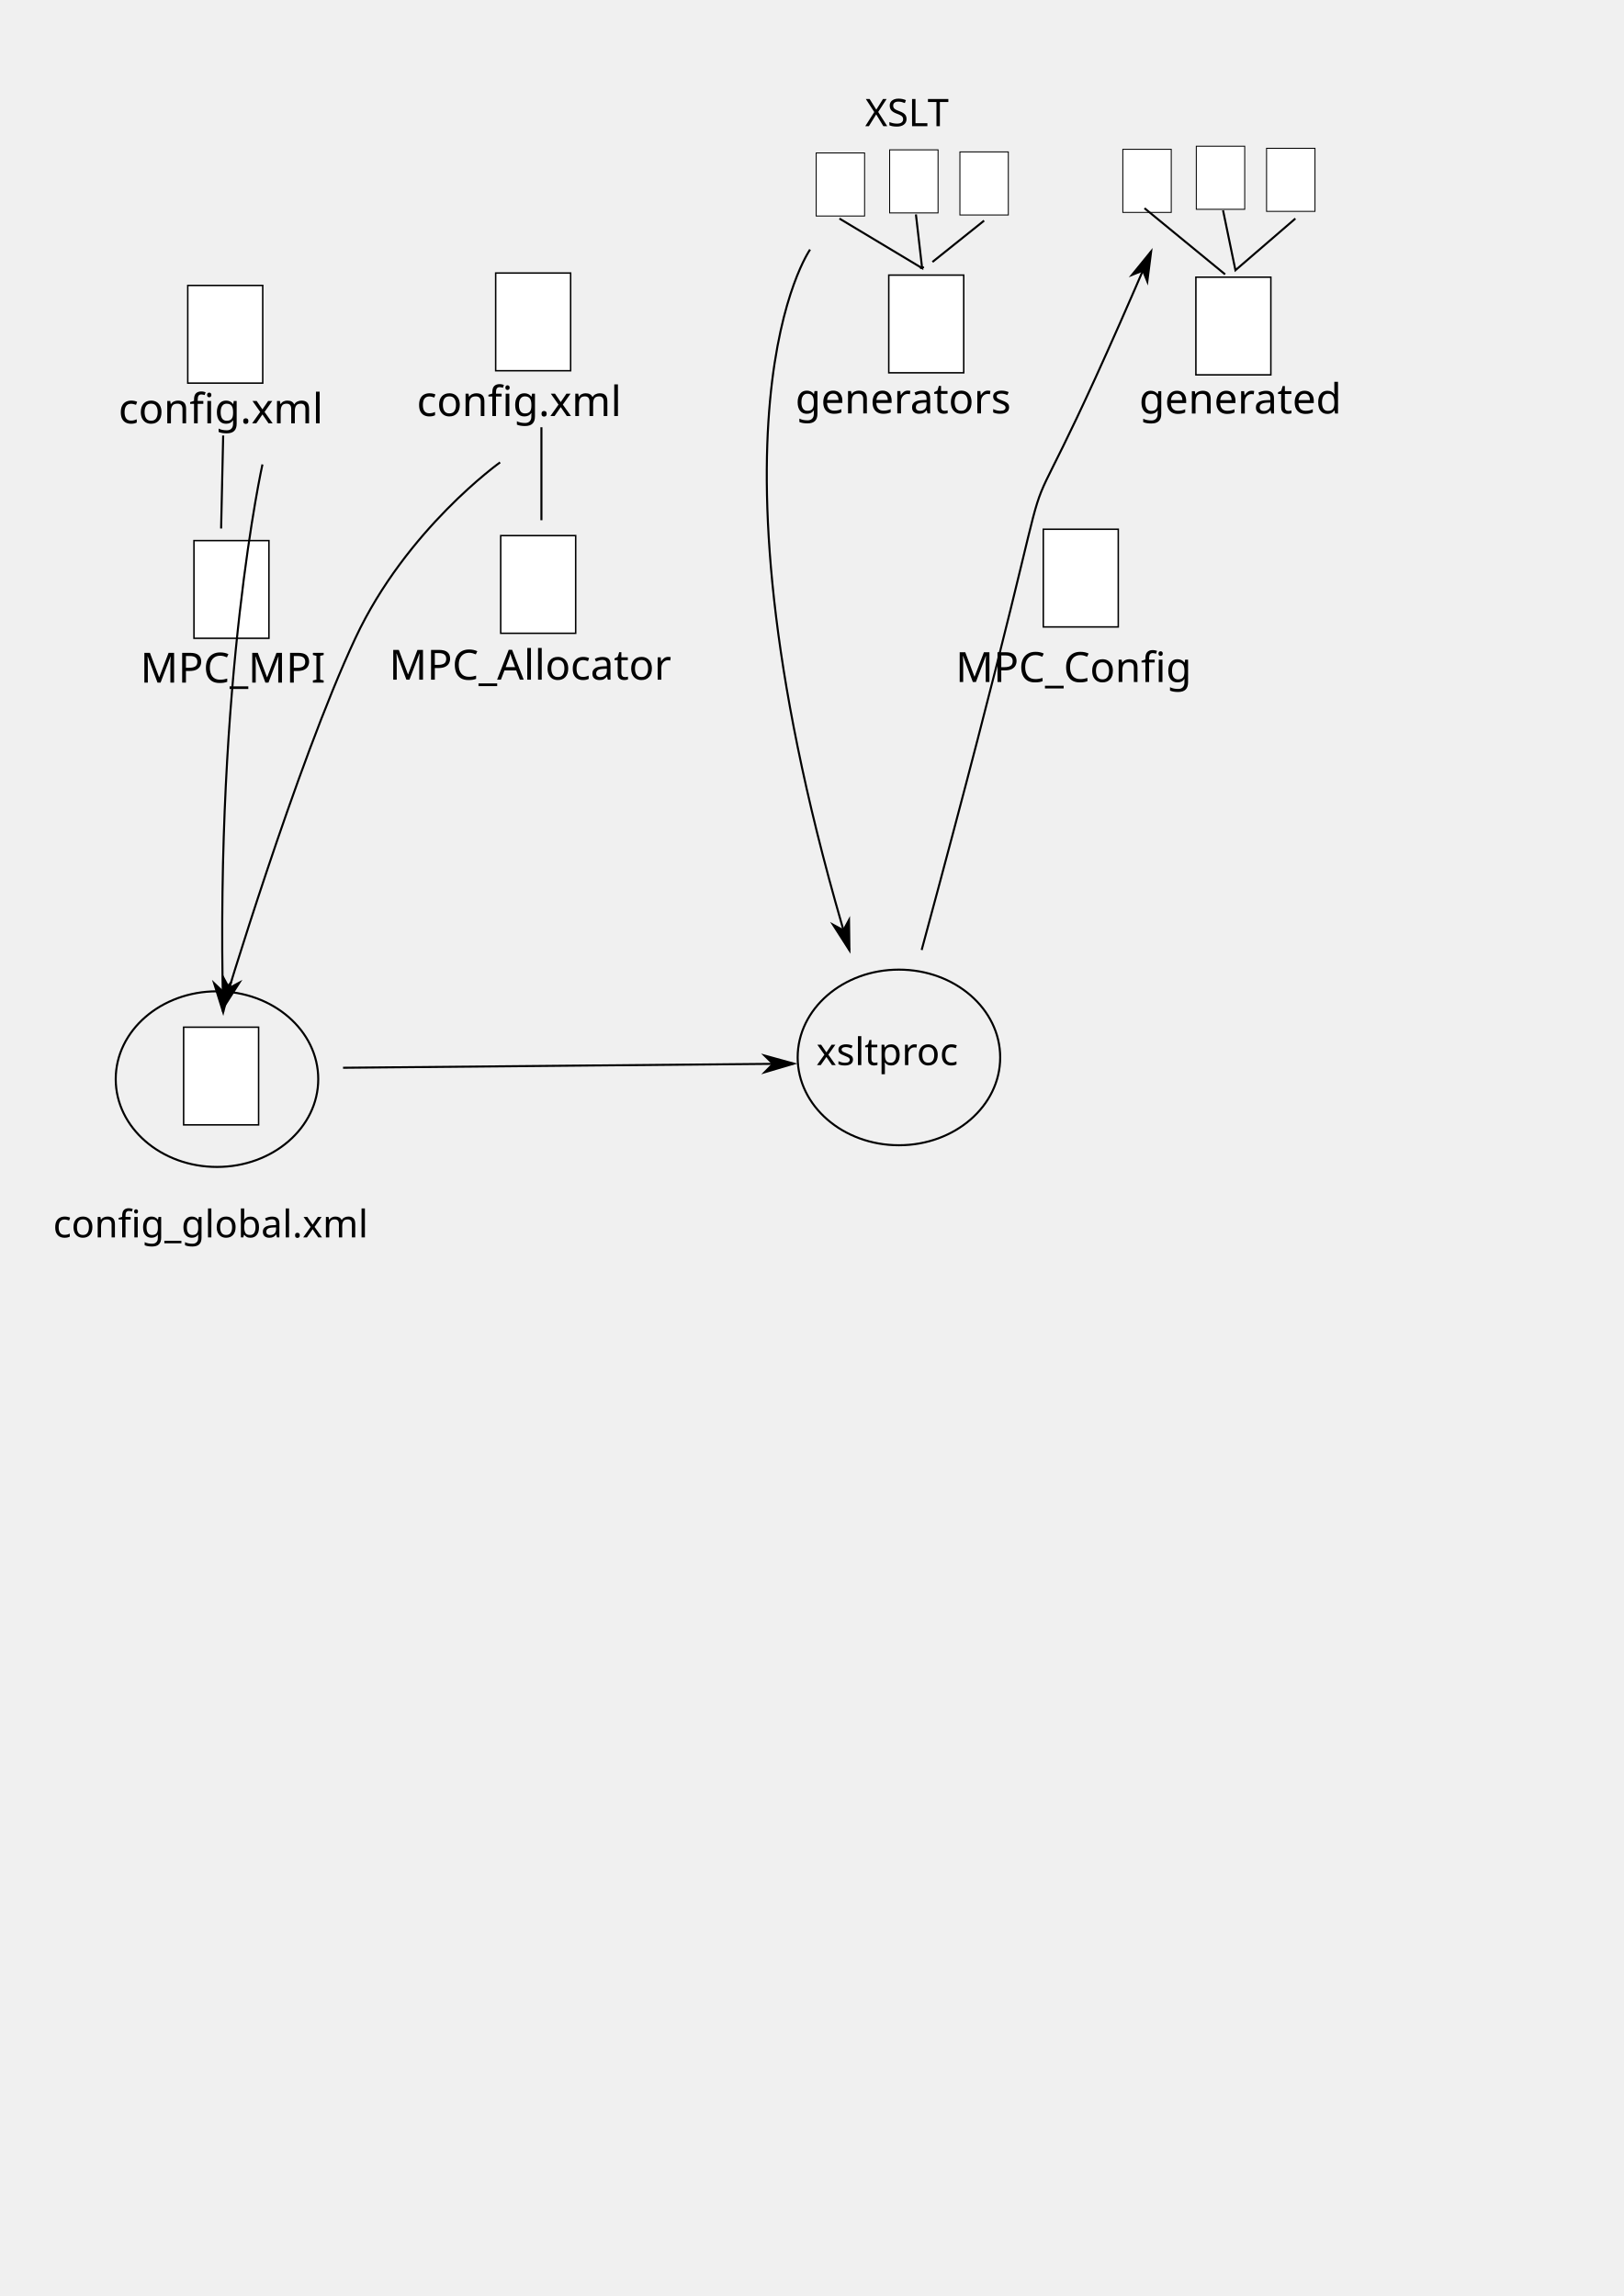
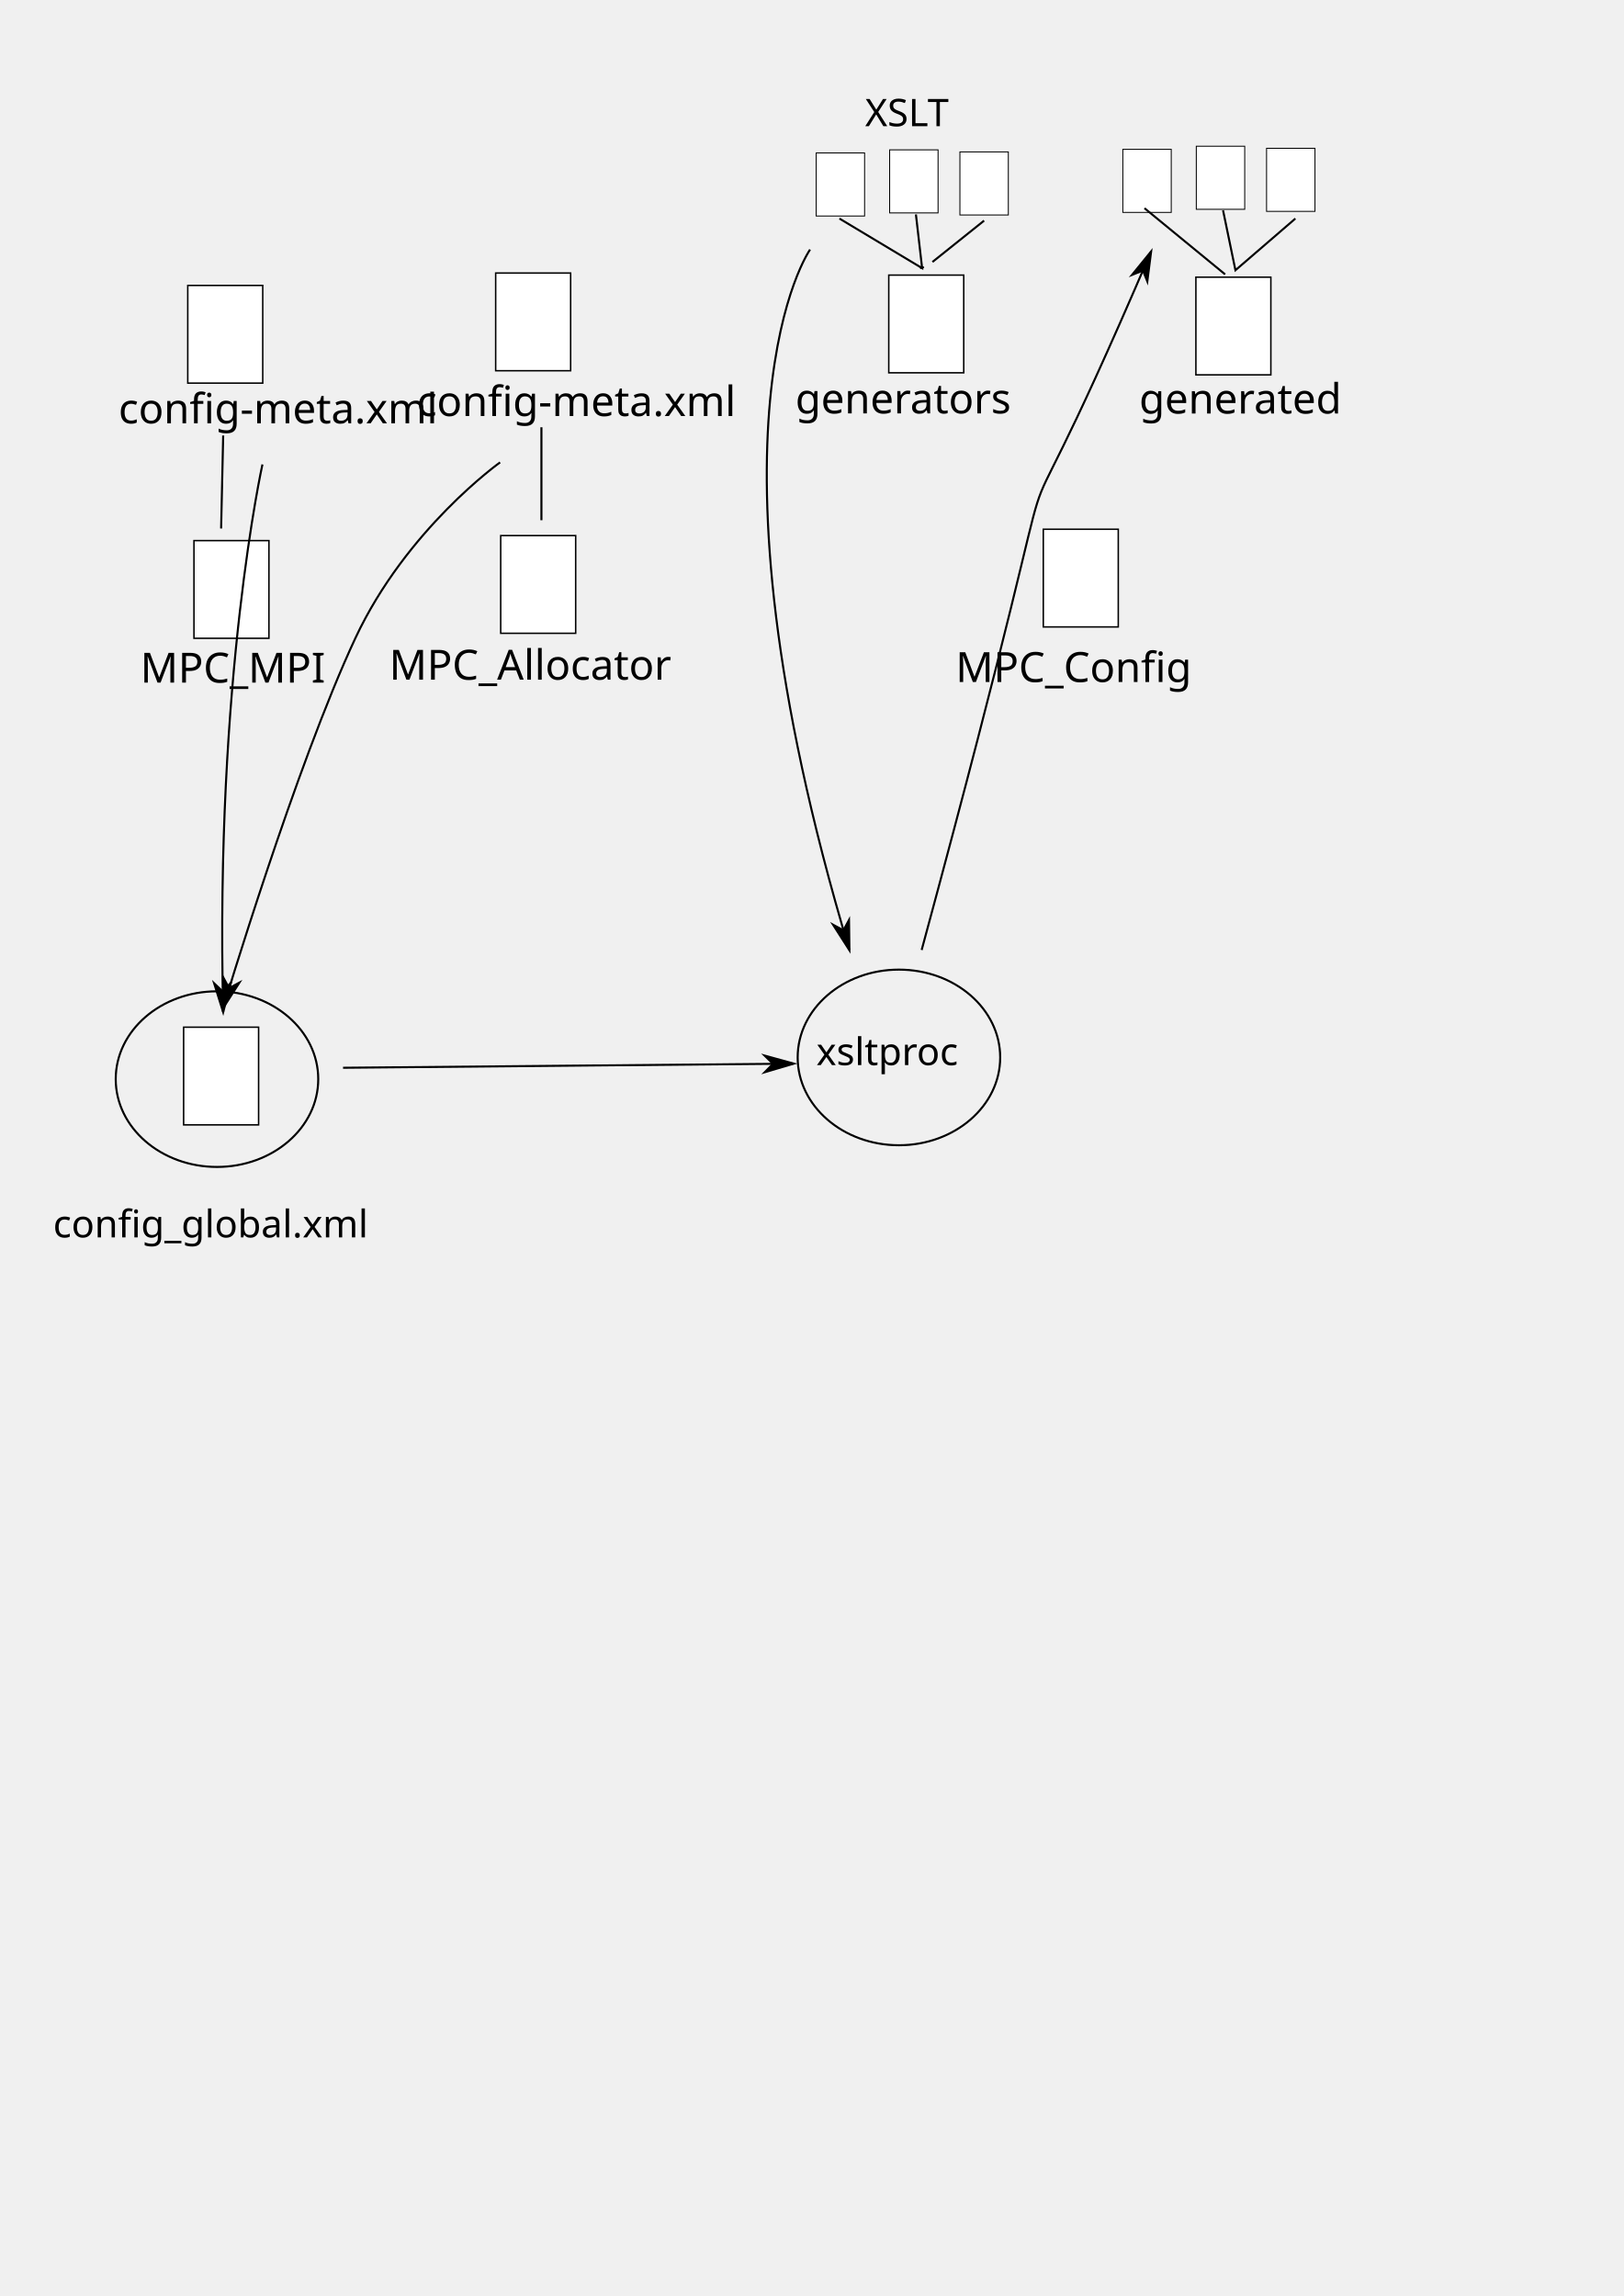
<svg xmlns="http://www.w3.org/2000/svg" width="210mm" height="297mm" id="svg2" version="1.1">
  <defs id="defs4">
    <marker orient="auto" refY="0.0" refX="0.0" id="Arrow1Lend" style="overflow:visible;">
      <path id="path4211" d="M 0.0,0.0 L 5.0,-5.0 L -12.5,0.0 L 5.0,5.0 L 0.0,0.0 z " style="fill-rule:evenodd;stroke:#000000;stroke-width:1.0pt;marker-start:none;" transform="scale(0.8) rotate(180) translate(12.5,0)" />
    </marker>
  </defs>
  <g id="layer1">
    <rect style="fill:#ffffff;fill-rule:evenodd;stroke:#000000;stroke-width:0.719px;stroke-linecap:butt;stroke-linejoin:miter;stroke-opacity:1" id="rect2985" width="36.646" height="47.758" x="94.814" y="264.303" />
    <text xml:space="preserve" style="font-size:20.376px;font-style:normal;font-weight:normal;line-height:125%;letter-spacing:0px;word-spacing:0px;fill:#000000;fill-opacity:1;stroke:none;font-family:Sans" x="68.596" y="333.721" id="text2987">
      <tspan id="tspan2989" x="68.596" y="333.721">MPC_MPI</tspan>
    </text>
    <rect style="fill:#ffffff;fill-rule:evenodd;stroke:#000000;stroke-width:0.719px;stroke-linecap:butt;stroke-linejoin:miter;stroke-opacity:1" id="rect2985-2" width="36.646" height="47.758" x="244.758" y="261.856" />
    <text xml:space="preserve" style="font-size:20.376px;font-style:normal;font-weight:normal;line-height:125%;letter-spacing:0px;word-spacing:0px;fill:#000000;fill-opacity:1;stroke:none;font-family:Sans" x="190.256" y="332.285" id="text2987-0">
      <tspan id="tspan2989-6" x="190.256" y="332.285">MPC_Allocator</tspan>
    </text>
    <rect style="fill:#ffffff;fill-rule:evenodd;stroke:#000000;stroke-width:0.719px;stroke-linecap:butt;stroke-linejoin:miter;stroke-opacity:1" id="rect2985-6" width="36.646" height="47.758" x="91.784" y="139.549" />
    <rect style="fill:#ffffff;fill-rule:evenodd;stroke:#000000;stroke-width:0.719px;stroke-linecap:butt;stroke-linejoin:miter;stroke-opacity:1" id="rect2985-6-1" width="36.646" height="47.758" x="242.296" y="133.488" />
    <path style="fill:none;stroke:#000000;stroke-width:1px;stroke-linecap:butt;stroke-linejoin:miter;stroke-opacity:1" d="m 108.086,258.382 1.01,-45.457" id="path3051" />
    <path style="fill:none;stroke:#000000;stroke-width:1px;stroke-linecap:butt;stroke-linejoin:miter;stroke-opacity:1" d="m 264.66,254.342 0,-45.457" id="path3053" />
    <text xml:space="preserve" style="font-size:20.376px;font-style:normal;font-weight:normal;line-height:125%;letter-spacing:0px;word-spacing:0px;fill:#000000;fill-opacity:1;stroke:none;font-family:Sans" x="57.926" y="206.972" id="text2987-2">
-       <tspan id="tspan2989-9" x="57.926" y="206.972">config.xml</tspan>
+       <tspan id="tspan2989-9" x="57.926" y="206.972">config-meta.xml</tspan>
    </text>
    <text xml:space="preserve" style="font-size:20.376px;font-style:normal;font-weight:normal;line-height:125%;letter-spacing:0px;word-spacing:0px;fill:#000000;fill-opacity:1;stroke:none;font-family:Sans" x="203.739" y="203.394" id="text2987-2-7">
-       <tspan id="tspan2989-9-6" x="203.739" y="203.394">config.xml</tspan>
+       <tspan id="tspan2989-9-6" x="203.739" y="203.394">config-meta.xml</tspan>
    </text>
    <rect style="fill:#ffffff;fill-rule:evenodd;stroke:#000000;stroke-width:0.719px;stroke-linecap:butt;stroke-linejoin:miter;stroke-opacity:1" id="rect2985-2-7" width="36.646" height="47.758" x="509.987" y="258.747" />
    <text xml:space="preserve" style="font-size:20.376px;font-style:normal;font-weight:normal;line-height:125%;letter-spacing:0px;word-spacing:0px;fill:#000000;fill-opacity:1;stroke:none;font-family:Sans" x="467.151" y="333.421" id="text2987-0-5">
      <tspan id="tspan2989-6-3" x="467.151" y="333.421">MPC_Config</tspan>
    </text>
    <rect style="fill:#ffffff;fill-rule:evenodd;stroke:#000000;stroke-width:0.719px;stroke-linecap:butt;stroke-linejoin:miter;stroke-opacity:1" id="rect2985-6-1-7" width="36.646" height="47.758" x="434.449" y="134.498" />
    <rect style="fill:#ffffff;fill-rule:evenodd;stroke:#000000;stroke-width:0.719px;stroke-linecap:butt;stroke-linejoin:miter;stroke-opacity:1" id="rect2985-6-1-76" width="36.646" height="47.758" x="584.576" y="135.508" />
    <text xml:space="preserve" style="font-size:20.376px;font-style:normal;font-weight:normal;line-height:125%;letter-spacing:0px;word-spacing:0px;fill:#000000;fill-opacity:1;stroke:none;font-family:Sans" x="388.782" y="202.101" id="text2987-0-5-4">
      <tspan id="tspan2989-6-3-3" x="388.782" y="202.101">generators</tspan>
    </text>
    <text xml:space="preserve" style="font-size:20.376px;font-style:normal;font-weight:normal;line-height:125%;letter-spacing:0px;word-spacing:0px;fill:#000000;fill-opacity:1;stroke:none;font-family:Sans" x="556.852" y="202.16" id="text2987-0-5-4-0">
      <tspan id="tspan2989-6-3-3-2" x="556.852" y="202.16">generated</tspan>
    </text>
    <rect style="fill:#ffffff;fill-rule:evenodd;stroke:#000000;stroke-width:0.464px;stroke-linecap:butt;stroke-linejoin:miter;stroke-opacity:1" id="rect2985-6-1-7-1" width="23.665" height="30.84" x="398.966" y="74.772" />
    <rect style="fill:#ffffff;fill-rule:evenodd;stroke:#000000;stroke-width:0.464px;stroke-linecap:butt;stroke-linejoin:miter;stroke-opacity:1" id="rect2985-6-1-7-1-9" width="23.665" height="30.84" x="434.878" y="73.257" />
    <rect style="fill:#ffffff;fill-rule:evenodd;stroke:#000000;stroke-width:0.464px;stroke-linecap:butt;stroke-linejoin:miter;stroke-opacity:1" id="rect2985-6-1-7-1-6" width="23.665" height="30.84" x="469.224" y="74.267" />
    <rect style="fill:#ffffff;fill-rule:evenodd;stroke:#000000;stroke-width:0.464px;stroke-linecap:butt;stroke-linejoin:miter;stroke-opacity:1" id="rect2985-6-1-7-1-93" width="23.665" height="30.84" x="548.866" y="73.004" />
    <rect style="fill:#ffffff;fill-rule:evenodd;stroke:#000000;stroke-width:0.464px;stroke-linecap:butt;stroke-linejoin:miter;stroke-opacity:1" id="rect2985-6-1-7-1-9-3" width="23.665" height="30.84" x="584.779" y="71.489" />
    <rect style="fill:#ffffff;fill-rule:evenodd;stroke:#000000;stroke-width:0.464px;stroke-linecap:butt;stroke-linejoin:miter;stroke-opacity:1" id="rect2985-6-1-7-1-6-8" width="23.665" height="30.84" x="619.124" y="72.499" />
    <path style="fill:none;stroke:#000000;stroke-width:1px;stroke-linecap:butt;stroke-linejoin:miter;stroke-opacity:1" d="m 410.345,106.859 40.406,24.244 -3.03,-26.264" id="path3315" />
    <path style="fill:none;stroke:#000000;stroke-width:1px;stroke-linecap:butt;stroke-linejoin:miter;stroke-opacity:1" d="m 449.741,131.103 c 1.347,-0.337 2.694,-0.673 0,0 z" id="path3317" />
    <path style="fill:none;stroke:#000000;stroke-width:1px;stroke-linecap:butt;stroke-linejoin:miter;stroke-opacity:1" d="m 455.802,128.073 25.254,-20.203" id="path3319" />
    <path style="fill:none;stroke:#000000;stroke-width:1px;stroke-linecap:butt;stroke-linejoin:miter;stroke-opacity:1" d="M 598.858,134.134 559.462,101.809" id="path3321" />
    <path style="fill:none;stroke:#000000;stroke-width:1px;stroke-linecap:butt;stroke-linejoin:miter;stroke-opacity:1" d="m 597.848,102.819 6.061,29.294 29.294,-25.254" id="path3323" />
    <path style="fill:none;stroke:#000000;stroke-width:1px;stroke-linecap:butt;stroke-linejoin:miter;stroke-opacity:1;marker-end:url(#Arrow1Lend)" d="m 128.289,227.068 c 0,0 -23.233,104.046 -19.193,267.69" id="path3368" />
    <path style="fill:none;stroke:#000000;stroke-width:1px;stroke-linecap:butt;stroke-linejoin:miter;stroke-opacity:1;marker-end:url(#Arrow1Lend)" d="m 244.457,226.057 c 0,0 -45.772,32.564 -70.711,85.863 -29.125,62.244 -64.65,180.817 -64.65,180.817" id="path3370" />
    <rect style="fill:#ffffff;fill-rule:evenodd;stroke:#000000;stroke-width:0.719px;stroke-linecap:butt;stroke-linejoin:miter;stroke-opacity:1" id="rect2985-6-1-8" width="36.646" height="47.758" x="89.763" y="502.194" />
    <path style="fill:none;stroke:#000000;stroke-width:1px;stroke-linecap:butt;stroke-linejoin:miter;stroke-opacity:1;marker-end:url(#Arrow1Lend)" d="m 167.685,522.032 220.213,-2.02" id="path3411" />
    <path style="fill:#ffffff;stroke:#000000;stroke-opacity:1;fill-opacity:0" id="path3413" d="m 155.563,527.588 a 49.497,42.931 0 1 1 -98.995,0 49.497,42.931 0 1 1 98.995,0 z" />
    <path transform="translate(333.3503,-10.60662)" style="fill:#ffffff;fill-opacity:0;stroke:#000000;stroke-opacity:1" id="path3413-5" d="m 155.563,527.588 a 49.497,42.931 0 1 1 -98.995,0 49.497,42.931 0 1 1 98.995,0 z" />
    <path style="fill:none;stroke:#000000;stroke-width:1px;stroke-linecap:butt;stroke-linejoin:miter;stroke-opacity:1;marker-end:url(#Arrow1Lend)" d="m 395.98,122.012 c 0,0 -58.589,82.833 19.193,342.442" id="path4201" />
    <path style="fill:none;stroke:#000000;stroke-width:1px;stroke-linecap:butt;stroke-linejoin:miter;stroke-opacity:1;marker-end:url(#Arrow1Lend)" d="M 450.528,464.453 C 542.452,125.042 471.741,335.154 562.655,123.022" id="path4203" />
    <flowRoot xml:space="preserve" id="flowRoot5396" style="font-size:18px;font-style:normal;font-weight:normal;line-height:125%;letter-spacing:0px;word-spacing:0px;fill:#000000;fill-opacity:1;stroke:none;font-family:Sans" transform="translate(22.22336,-25.25381)">
      <flowRegion id="flowRegion5398">
        <rect id="rect5400" width="315.168" height="103.036" x="329.31" y="586.682" style="font-size:18px" />
      </flowRegion>
      <flowPara id="flowPara5402" style="font-size:18px">sctk_config_struct.h</flowPara>
      <flowPara style="font-size:18px" id="flowPara5404">sctk_config_meta.c</flowPara>
      <flowPara style="font-size:18px" id="flowPara5406">sctk_config_struct_default.h</flowPara>
      <flowPara style="font-size:18px" id="flowPara5408">sctk_config_struct_default.c</flowPara>
    </flowRoot>
    <text xml:space="preserve" style="font-size:18.631px;font-style:normal;font-weight:normal;line-height:125%;letter-spacing:0px;word-spacing:0px;fill:#000000;fill-opacity:1;stroke:none;font-family:Sans" x="422.88" y="61.705" id="text5410">
      <tspan id="tspan5412" x="422.88" y="61.705">XSLT</tspan>
    </text>
    <text xml:space="preserve" style="font-size:18.631px;font-style:normal;font-weight:normal;line-height:125%;letter-spacing:0px;word-spacing:0px;fill:#000000;fill-opacity:1;stroke:none;font-family:Sans" x="399.028" y="520.733" id="text5410-8">
      <tspan id="tspan5412-7" x="399.028" y="520.733">xsltproc</tspan>
    </text>
    <text xml:space="preserve" style="font-size:18.631px;font-style:normal;font-weight:normal;line-height:125%;letter-spacing:0px;word-spacing:0px;fill:#000000;fill-opacity:1;stroke:none;font-family:Sans" x="25.959" y="604.954" id="text5410-8-4">
      <tspan id="tspan5412-7-1" x="25.959" y="604.954">config_global.xml</tspan>
    </text>
  </g>
</svg>
